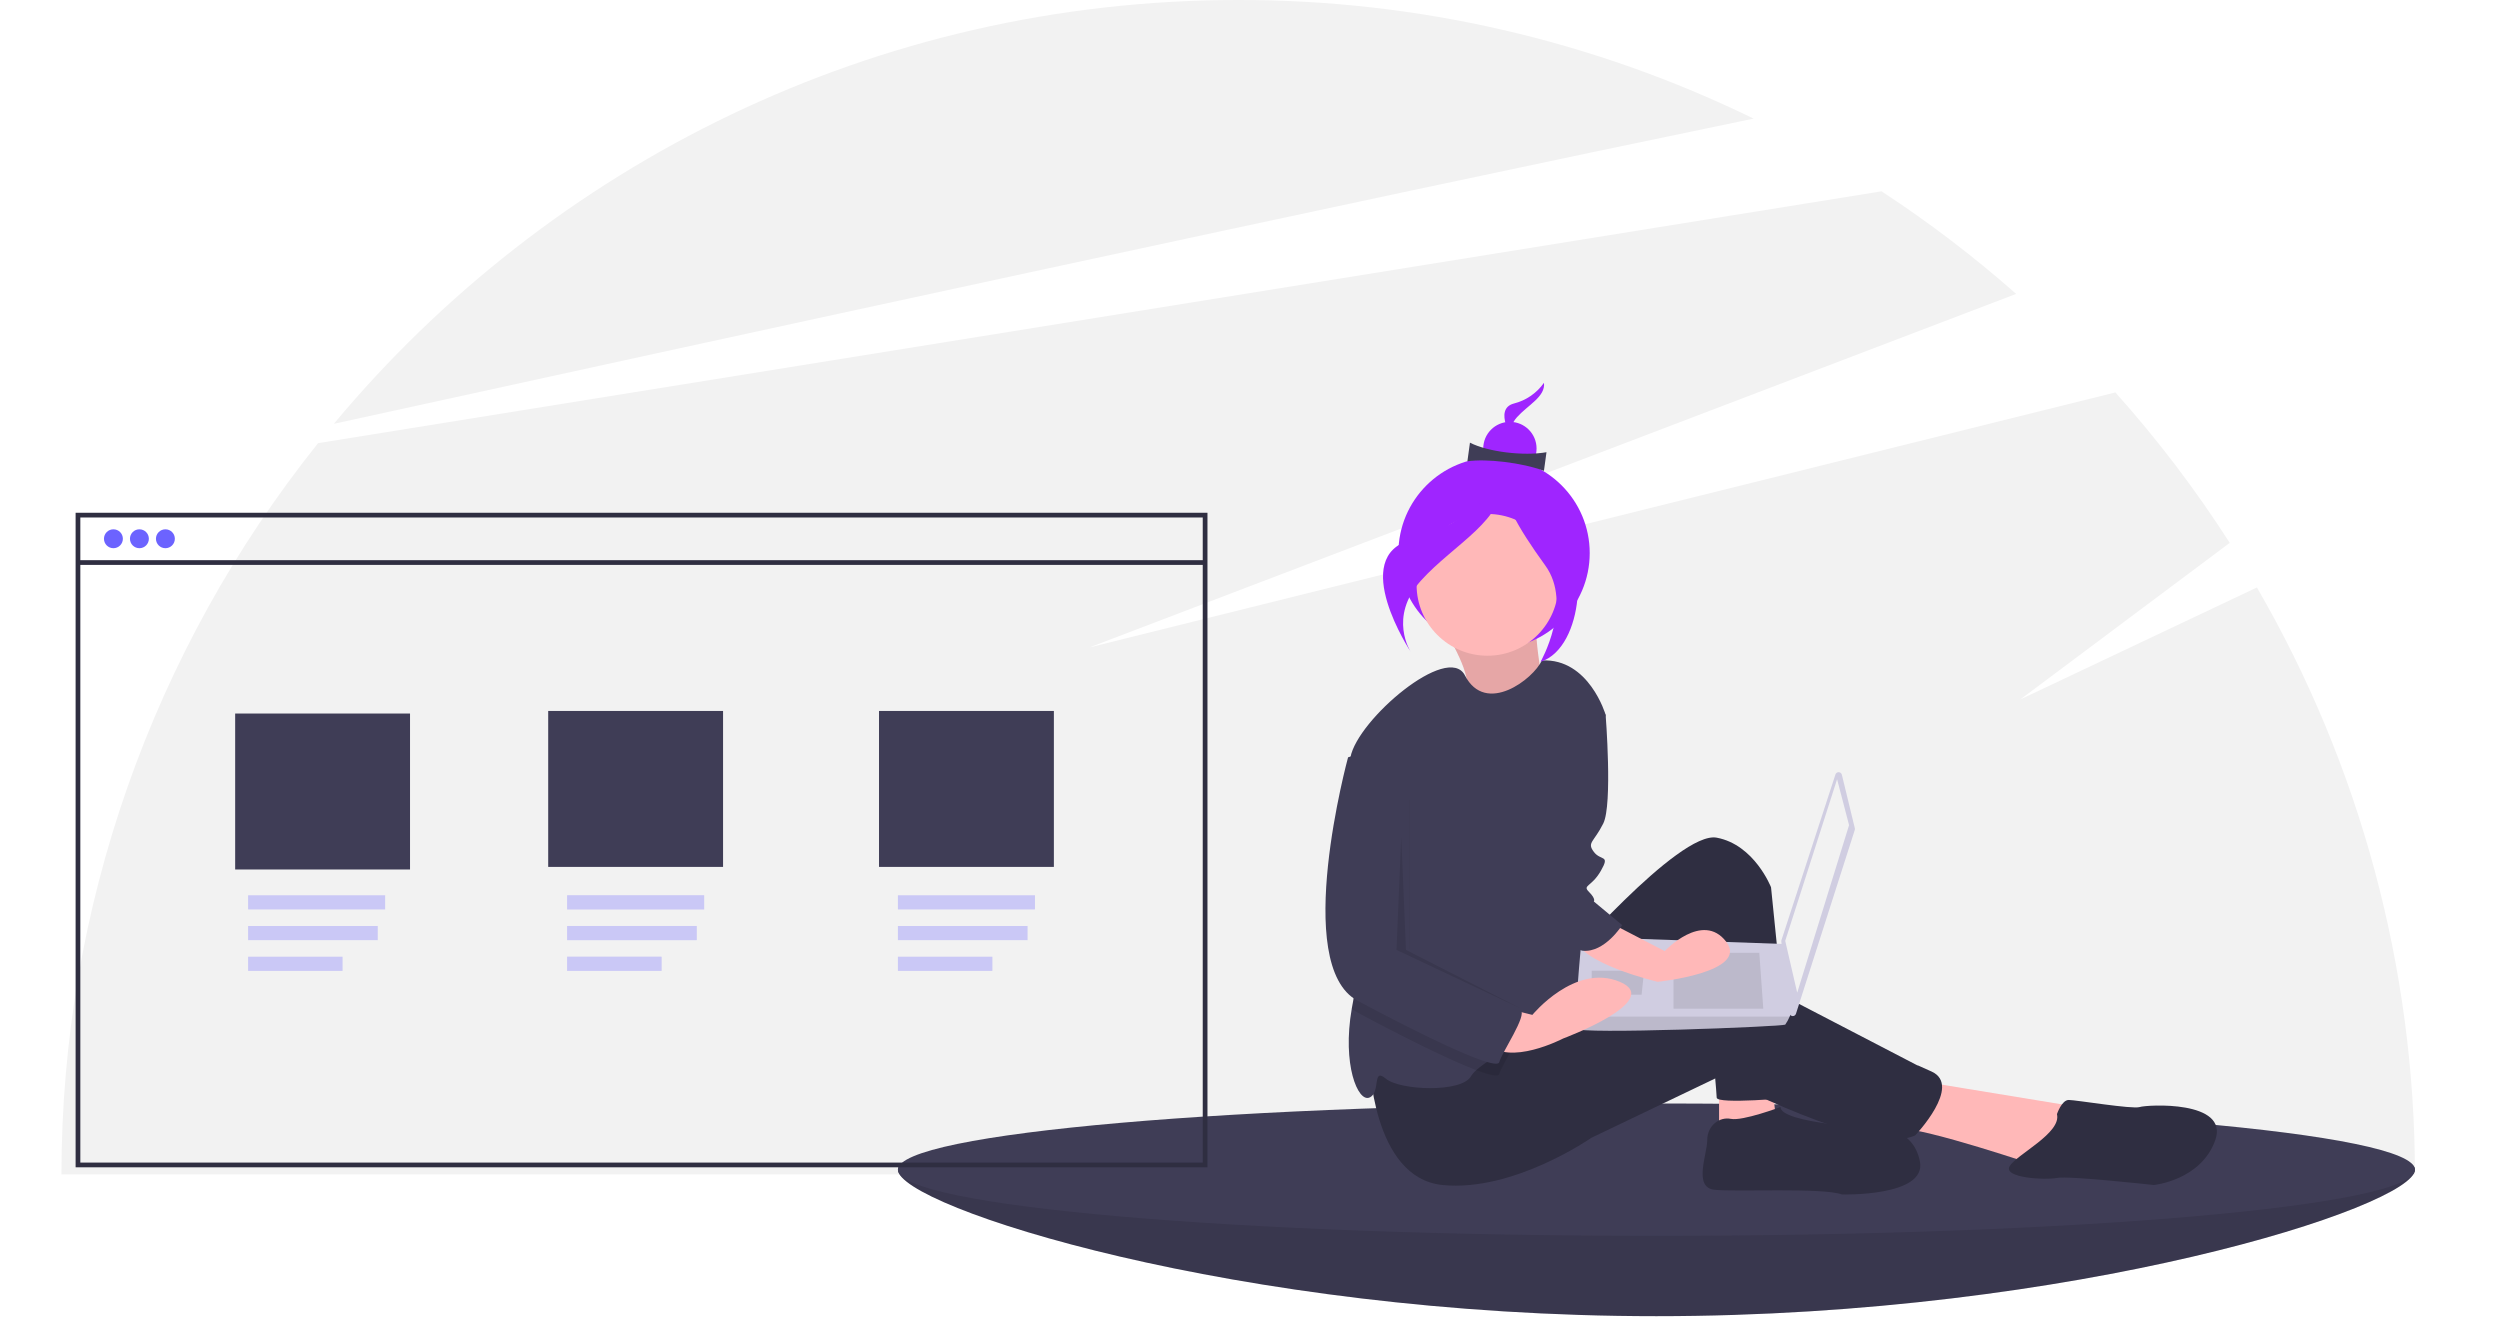
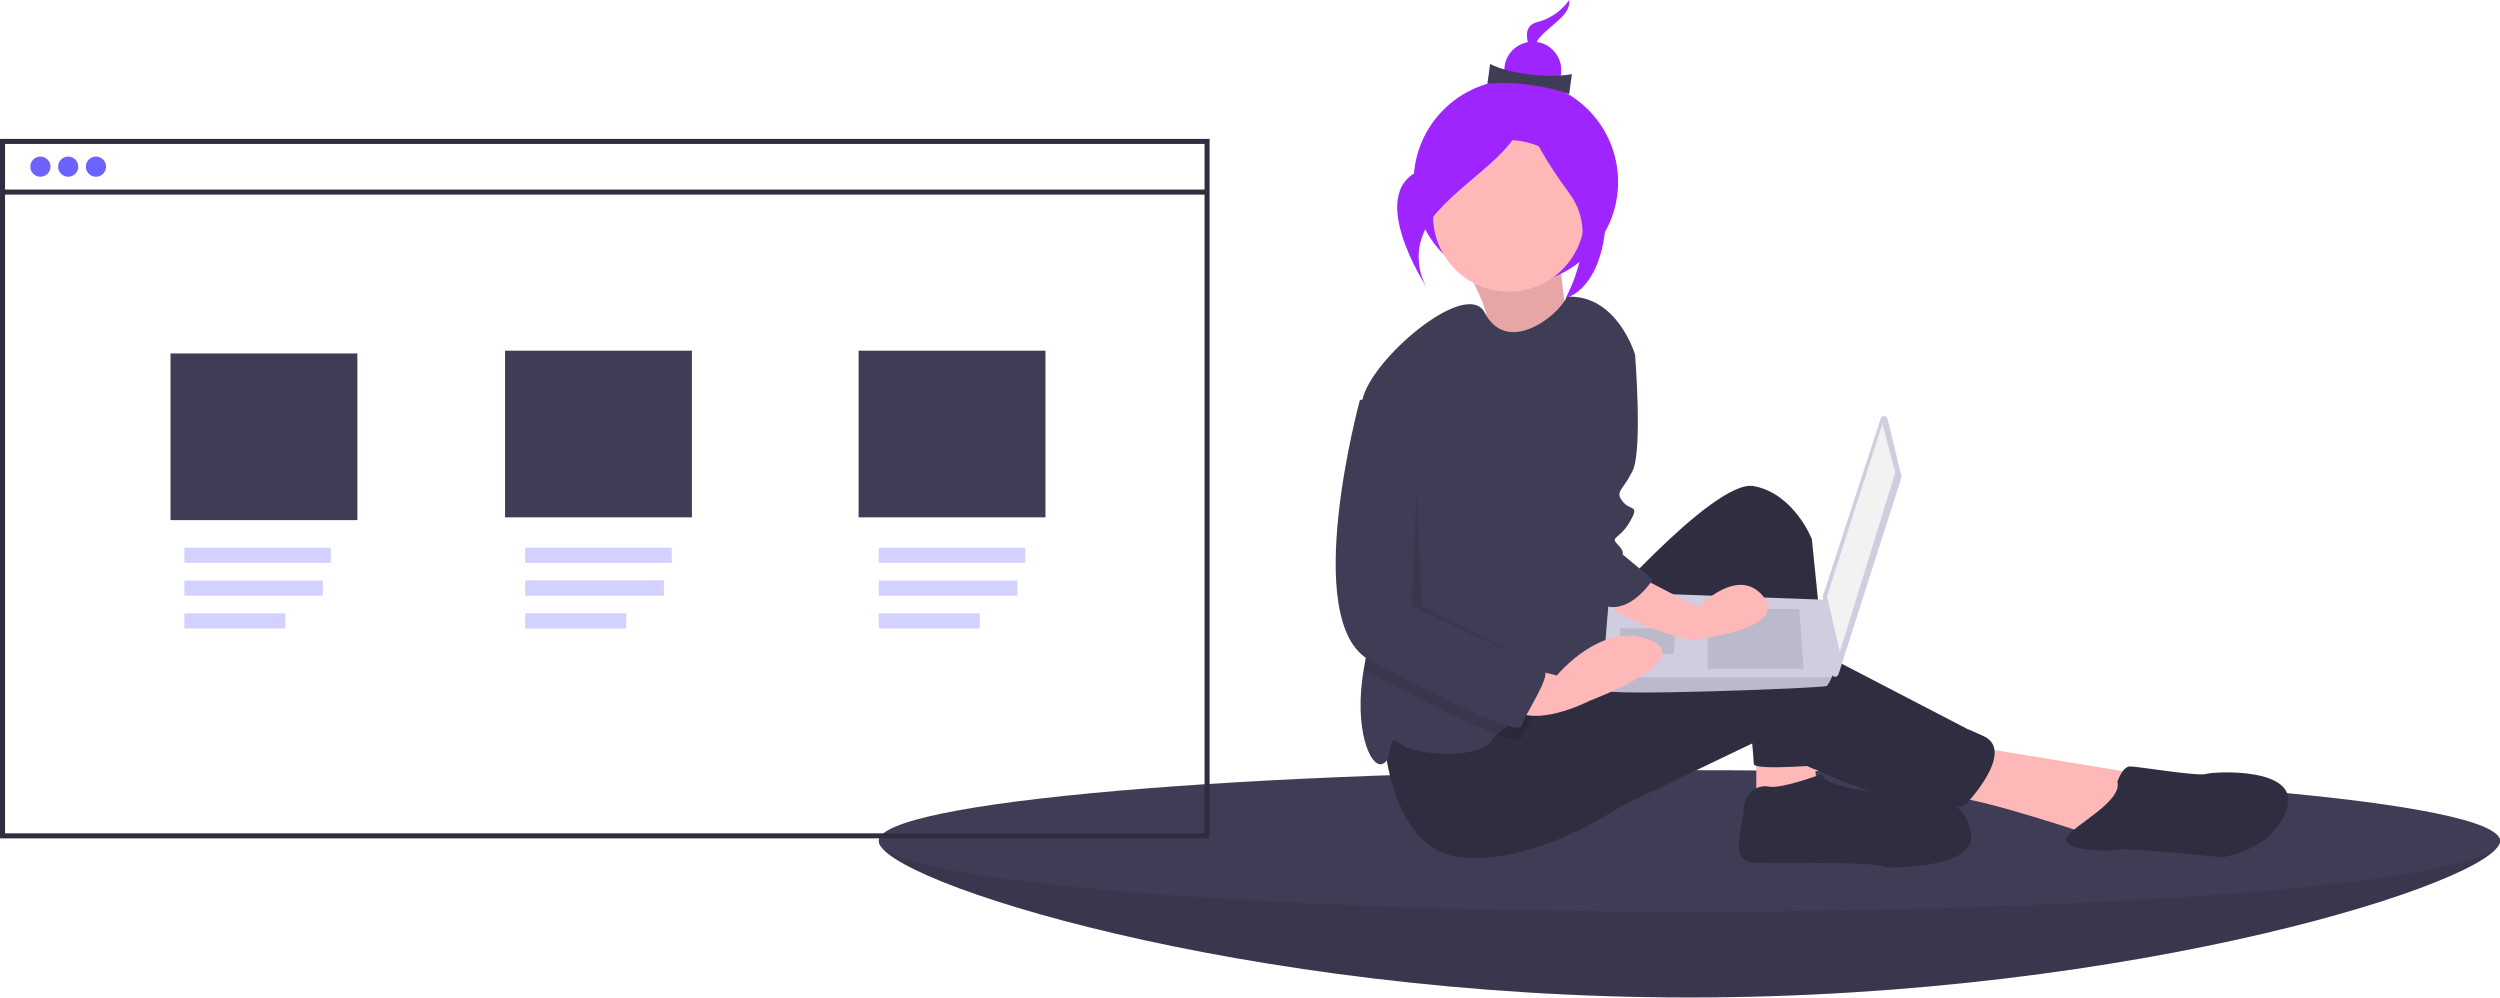
- <svg xmlns="http://www.w3.org/2000/svg" id="e8c09660-db65-4061-a2dc-920e909a0453" data-name="Layer 1" width="1057.994" height="557" viewBox="0 0 1057.994 557" version="1.1">
+ <svg xmlns="http://www.w3.org/2000/svg" id="e8c09660-db65-4061-a2dc-920e909a0453" data-name="Layer 1" width="990" height="395" viewBox="0 0 990 395" version="1.1">
  <defs id="defs131" />
-   <path d="M 955.123,248.612 854.998,296 943.613,229.738 A 500.056,500.056 0 0 0 895.229,166.07 L 460.998,274 853.231,124.376 A 499.981,499.981 0 0 0 796.273,80.962 L 134.607,187.539 A 495.88,495.88 0 0 0 26.004,497 H 1021.991 A 495.613,495.613 0 0 0 955.123,248.612 Z" id="path4" style="fill:#f2f2f2" />
-   <path d="M 742.121,50.195 A 495.972,495.972 0 0 0 523.998,0 C 370.168,0 232.636,69.753 141.287,179.349 297.714,145.074 570.065,85.743 742.121,50.195 Z" id="path6" style="fill:#f2f2f2" />
-   <path d="m 1021.998,495 c 0,15.464 -143.717,62 -321,62 -177.283,0 -321,-46.536 -321,-62 0,-15.464 143.717,6 321,6 177.283,0 321,-21.464 321,-6 z" id="path8" style="fill:#3f3d56" />
-   <path d="m 1021.998,495 c 0,15.464 -143.717,62 -321,62 -177.283,0 -321,-46.536 -321,-62 0,-15.464 143.717,6 321,6 177.283,0 321,-21.464 321,-6 z" id="path10" style="opacity:0.1" />
-   <ellipse cx="700.998" cy="495" rx="321" ry="28" id="ellipse12" style="fill:#3f3d56" />
-   <path d="m 611.645,267.126 c 0,0 12.911,20.477 8.3,26.021 -4.611,5.544 34.593,5.683 34.593,5.683 0,0 -5.889,-29.788 -4.156,-36.643 z" id="path14" style="fill:#ffb8b8" />
-   <path d="m 611.645,267.126 c 0,0 12.911,20.477 8.3,26.021 -4.611,5.544 34.593,5.683 34.593,5.683 0,0 -5.889,-29.788 -4.156,-36.643 z" id="path16" style="opacity:0.1" />
-   <circle cx="632.278" cy="234.063" r="40.484" id="circle18" style="fill:#9f25ff" />
-   <polygon points="701.494,477.5 725.494,472.5 723.494,455.5 701.494,453.5 " id="polygon20" transform="translate(26.00398)" style="fill:#ffb8b8" />
-   <path d="m 812.498,457.5 67,11 -17,25 c 0,0 -47,-16 -59,-16 -12,0 9,-20 9,-20 z" id="path22" style="fill:#ffb8b8" />
-   <path d="m 660.498,409.5 c 0,0 50,-58 66,-55 16,3 23,21 23,21 l 9,89 c 0,0 -32,3 -32,0 0,-3 -6,-67 -6,-67 0,0 -47,104 -72,35 z" id="path24" style="fill:#2f2e41" />
-   <path d="m 579.498,448.5 c 0,0 1,50 31,53 30,3 63,-20 63,-20 l 54,-25.87 c 0,0 64,33.87 83,24.87 0,0 20,-21 7,-27 -13,-6 -1,0 -1,0 l -77,-40 c 0,0 -15,-4 -41,7 -26,11 -61,16 -61,16 z" id="path26" style="fill:#2f2e41" />
-   <circle cx="629.498" cy="247.5" r="30" id="circle28" style="fill:#ffb8b8" />
-   <path d="m 672.498,331.5 -2,42 c 0,0 1,55 -8,59 -4.55,2.02 -13.69,6.08 -22.14,10.52 -6.34,3.32 -12.29,6.84 -15.61,9.87 a 11.194,11.194 0 0 0 -2.25,2.61 c -4,7 -30,6 -36,1 -6,-5 -2,6 -7,8 -4.84,1.94 -11.55,-13.92 -7.44,-37.6 0.13,-0.79 0.28,-1.59 0.44,-2.4 4.59,-22.95 -2.62,-77.92 -1.51,-99.16 a 37.369,37.369 0 0 1 0.51,-4.84 c 3,-16 41.28,-48.56 48.44,-34.69 8.82,17.12 29.08,1.48 32.56,-6.31 20,-1 27,23 27,23 z" id="path30" style="fill:#3f3d56" />
-   <path d="m 753.498,468.5 c 0,0 -16,6 -21,5 -5,-1 -10,3 -10,9 0,6 -6,20 3,21 9,1 46,-1 54,2 0,0 36,1 33,-14 -3,-15 -18,-14 -18,-14 0,0 -41,-2 -41,-9 z" id="path32" style="fill:#2f2e41" />
-   <path d="m 870.498,471.5 c 0,0 2,-6 5,-6 3,0 27,4 30,3 3,-1 38,-3 32,14 -6,17 -26,19 -26,19 0,0 -36,-4 -41,-3 -5,1 -23,0 -20,-5 3,-5 22,-14 20,-22 z" id="path34" style="fill:#2f2e41" />
-   <path d="m 779.472,327.863 5.486,22.63 a 1.414,1.414 0 0 1 -0.028,0.764 l -24.886,77.77 a 1.413,1.413 0 0 1 -2.751,-0.271 l -3.443,-30.296 a 1.414,1.414 0 0 1 0.06,-0.598 l 22.843,-70.104 a 1.413,1.413 0 0 1 2.718,0.105 z" id="path36" style="fill:#d0cde1" />
-   <polygon points="756.515,349.191 734.565,420.104 729.5,398.155 751.45,329.775 " id="polygon38" transform="translate(26.00398)" style="fill:#f2f2f2" />
-   <path d="m 666.863,435.3 c 0.844,2.533 87.797,-0.844 88.641,-1.688 a 18.324,18.324 0 0 0 1.857,-3.377 c 0.794,-1.688 1.52,-3.377 1.52,-3.377 l -3.377,-27.335 -86.109,-3.056 c 0,0 -2.153,23.165 -2.592,33.768 a 25.331,25.331 0 0 0 0.059,5.065 z" id="path40" style="fill:#d0cde1" />
-   <polygon points="720.214,426.858 682.225,426.858 682.225,403.22 718.526,403.22 " id="polygon42" transform="translate(26.00398)" style="opacity:0.1" />
-   <polygon points="669.789,410.773 668.718,420.949 647.612,420.949 647.612,410.818 669.562,410.818 " id="polygon44" transform="translate(26.00398)" style="opacity:0.1" />
-   <path d="m 666.863,435.3 c 0.844,2.533 87.797,-0.844 88.641,-1.688 a 18.324,18.324 0 0 0 1.857,-3.377 h -90.558 a 25.331,25.331 0 0 0 0.059,5.065 z" id="path46" style="opacity:0.1" />
-   <path d="m 653.41,162 a 22.13,22.13 0 0 1 -12.769,8.778 c -8.929,2.391 -0.073,15.809 -0.073,15.809 0,0 -3.22,-4.879 1.425,-10.046 4.645,-5.167 12.12,-8.7 11.417,-14.54 z" id="path48" style="fill:#9f25ff;fill-opacity:1" />
-   <circle cx="638.986" cy="189.806" r="11.283" id="circle50" style="fill:#9f25ff;fill-opacity:1" />
-   <path d="m 653.391,199.262 c -9.198,-3.479 -24.513,-5.243 -32.392,-4.037 l 1.081,-7.891 c 7.575,3.915 22.82,5.755 32.392,4.037 z" id="path52" style="fill:#3f3d56" />
-   <path d="m 635.593,202.087 c 0,0 -11.527,19.174 -38.332,26.351 -26.805,7.178 -0.219,47.458 -0.219,47.458 0,0 -9.668,-14.647 4.277,-30.159 13.944,-15.512 36.384,-26.117 34.275,-43.65 z" id="path54" style="fill:#9f25ff" />
-   <path d="m 636.508,200.922 c 0,0 11.074,26.336 23.231,28.826 12.157,2.49 11.235,44.103 -7.777,50.344 0,0 13.863,-24.396 2.013,-40.757 -11.85,-16.361 -19.335,-29.295 -17.468,-38.413 z" id="path56" style="fill:#9f25ff" />
-   <path d="m 640.358,443.02 c -2.47,4.67 -5.37,9.52 -5.86,11.48 -0.33,1.33 -3.99,0.56 -9.75,-1.61 -11.55,-4.37 -31.57,-14.38 -50.25,-24.39 a 15.775,15.775 0 0 1 -2.44,-1.6 c 0.13,-0.79 0.28,-1.59 0.44,-2.4 4.59,-22.95 -2.62,-77.92 -1.51,-99.16 l 8.51,-2.84 17,16 v 68 c 0,0 44,24 47,26 1.53,1.02 -0.58,5.67 -3.14,10.52 z" id="path58" style="opacity:0.1" />
-   <path d="m 677.498,388.5 27,14 c 0,0 16,-17 26,-4 10,13 -29,17 -29,17 0,0 -34,-8 -35,-19 -1,-11 11,-8 11,-8 z" id="path60" style="fill:#ffb8b8" />
-   <path d="m 632.498,425.5 16,4 c 0,0 18,-22 37,-14 19,8 -24,24 -24,24 0,0 -23,12 -32,2 -9,-10 3,-16 3,-16 z" id="path62" style="fill:#ffb8b8" />
-   <path d="m 667.498,293.5 c 1,1 12,9 12,9 0,0 3,38 -1,46 -4,8 -7,8 -4,12 3,4 7,1 3,8 -4,7 -8,6 -5,9 3,3 2,4 2,4 l 12,10 c 0,0 -7.362,11.726 -16.681,10.863 C 660.498,401.5 652.498,356.5 652.498,356.5 Z" id="path64" style="fill:#3f3d56" />
-   <path d="m 579.498,317.5 -9,3 c 0,0 -24,88 4,103 28,15 59,30 60,26 1,-4 12,-20 9,-22 -3,-2 -47,-26 -47,-26 v -68 z" id="path66" style="fill:#3f3d56" />
-   <polygon points="564.994,402 617.994,427 568.994,402 566.994,354 " id="polygon68" transform="translate(26.00398)" style="opacity:0.1" />
-   <circle cx="47.998" cy="228" r="4" id="circle74" style="fill:#6c63ff" />
-   <circle cx="58.998" cy="228" r="4" id="circle76" style="fill:#6c63ff" />
-   <circle cx="69.998" cy="228" r="4" id="circle78" style="fill:#6c63ff" />
-   <rect x="104.998" y="378.873" width="58" height="6" id="rect80" style="opacity:0.3;fill:#6c63ff" />
-   <rect x="104.998" y="391.873" width="54.865" height="6" id="rect82" style="opacity:0.3;fill:#6c63ff" />
-   <rect x="104.998" y="404.873" width="39.973" height="6" id="rect84" style="opacity:0.3;fill:#6c63ff" />
-   <g id="g98" transform="translate(26.00398)" style="opacity:0.3">
+   <path d="m 990,333 c 0,15.464 -143.717,62 -321,62 -177.283,0 -321,-46.536 -321,-62 0,-15.464 143.717,6 321,6 177.283,0 321,-21.464 321,-6 z" id="path8" style="fill:#3f3d56" />
+   <path d="m 990,333 c 0,15.464 -143.717,62 -321,62 -177.283,0 -321,-46.536 -321,-62 0,-15.464 143.717,6 321,6 177.283,0 321,-21.464 321,-6 z" id="path10" style="opacity:0.1" />
+   <ellipse cx="669" cy="333" rx="321" ry="28" id="ellipse12" style="fill:#3f3d56" />
+   <path d="m 579.647,105.126 c 0,0 12.911,20.477 8.3,26.021 -4.611,5.544 34.593,5.683 34.593,5.683 0,0 -5.889,-29.788 -4.156,-36.643 z" id="path14" style="fill:#ffb8b8" />
+   <path d="m 579.647,105.126 c 0,0 12.911,20.477 8.3,26.021 -4.611,5.544 34.593,5.683 34.593,5.683 0,0 -5.889,-29.788 -4.156,-36.643 z" id="path16" style="opacity:0.1" />
+   <circle cx="600.281" cy="72.063" r="40.484" id="circle18" style="fill:#9f25ff" />
+   <polygon points="723.494,455.5 701.494,453.5 701.494,477.5 725.494,472.5 " id="polygon20" transform="translate(-5.99366,-162)" style="fill:#ffb8b8" />
+   <path d="m 780.5,295.5 67,11 -17,25 c 0,0 -47,-16 -59,-16 -12,0 9,-20 9,-20 z" id="path22" style="fill:#ffb8b8" />
+   <path d="m 628.5,247.5 c 0,0 50,-58 66,-55 16,3 23,21 23,21 l 9,89 c 0,0 -32,3 -32,0 0,-3 -6,-67 -6,-67 0,0 -47,104 -72,35 z" id="path24" style="fill:#2f2e41" />
+   <path d="m 547.5,286.5 c 0,0 1,50 31,53 30,3 63,-20 63,-20 l 54,-25.87 c 0,0 64,33.87 83,24.87 0,0 20,-21 7,-27 -13,-6 -1,0 -1,0 l -77,-40 c 0,0 -15,-4 -41,7 -26,11 -61,16 -61,16 z" id="path26" style="fill:#2f2e41" />
+   <circle cx="597.5" cy="85.5" r="30" id="circle28" style="fill:#ffb8b8" />
+   <path d="m 640.5,169.5 -2,42 c 0,0 1,55 -8,59 -4.55,2.02 -13.69,6.08 -22.14,10.52 -6.34,3.32 -12.29,6.84 -15.61,9.87 a 11.194,11.194 0 0 0 -2.25,2.61 c -4,7 -30,6 -36,1 -6,-5 -2,6 -7,8 -4.84,1.94 -11.55,-13.92 -7.44,-37.6 0.13,-0.79 0.28,-1.59 0.44,-2.4 4.59,-22.95 -2.62,-77.92 -1.51,-99.16 a 37.369,37.369 0 0 1 0.51,-4.84 c 3,-16 41.28,-48.56 48.44,-34.69 8.82,17.12 29.08,1.48 32.56,-6.31 20,-1 27,23 27,23 z" id="path30" style="fill:#3f3d56" />
+   <path d="m 721.5,306.5 c 0,0 -16,6 -21,5 -5,-1 -10,3 -10,9 0,6 -6,20 3,21 9,1 46,-1 54,2 0,0 36,1 33,-14 -3,-15 -18,-14 -18,-14 0,0 -41,-2 -41,-9 z" id="path32" style="fill:#2f2e41" />
+   <path d="m 838.5,309.5 c 0,0 2,-6 5,-6 3,0 27,4 30,3 3,-1 38,-3 32,14 -6,17 -26,19 -26,19 0,0 -36,-4 -41,-3 -5,1 -23,0 -20,-5 3,-5 22,-14 20,-22 z" id="path34" style="fill:#2f2e41" />
+   <path d="m 747.474,165.863 5.486,22.63 a 1.414,1.414 0 0 1 -0.028,0.764 l -24.886,77.77 a 1.413,1.413 0 0 1 -2.751,-0.271 l -3.443,-30.296 a 1.414,1.414 0 0 1 0.06,-0.598 l 22.843,-70.104 a 1.413,1.413 0 0 1 2.718,0.105 z" id="path36" style="fill:#d0cde1" />
+   <polygon points="729.5,398.155 751.45,329.775 756.515,349.191 734.565,420.104 " id="polygon38" transform="translate(-5.99366,-162)" style="fill:#f2f2f2" />
+   <path d="m 634.865,273.3 c 0.844,2.533 87.797,-0.844 88.641,-1.688 a 18.324,18.324 0 0 0 1.857,-3.377 c 0.794,-1.688 1.52,-3.377 1.52,-3.377 l -3.377,-27.335 -86.109,-3.056 c 0,0 -2.153,23.165 -2.592,33.768 a 25.331,25.331 0 0 0 0.059,5.065 z" id="path40" style="fill:#d0cde1" />
+   <polygon points="682.225,403.22 718.526,403.22 720.214,426.858 682.225,426.858 " id="polygon42" transform="translate(-5.99366,-162)" style="opacity:0.1" />
+   <polygon points="647.612,420.949 647.612,410.818 669.562,410.818 669.789,410.773 668.718,420.949 " id="polygon44" transform="translate(-5.99366,-162)" style="opacity:0.1" />
+   <path d="m 634.865,273.3 c 0.844,2.533 87.797,-0.844 88.641,-1.688 a 18.324,18.324 0 0 0 1.857,-3.377 h -90.558 a 25.331,25.331 0 0 0 0.059,5.065 z" id="path46" style="opacity:0.1" />
+   <path d="m 621.412,0 a 22.13,22.13 0 0 1 -12.769,8.778 c -8.929,2.391 -0.073,15.809 -0.073,15.809 0,0 -3.22,-4.879 1.425,-10.046 C 614.64,9.373 622.115,5.84 621.412,0 Z" id="path48" style="fill:#9f25ff;fill-opacity:1" />
+   <circle cx="606.988" cy="27.806" r="11.283" id="circle50" style="fill:#9f25ff;fill-opacity:1" />
+   <path d="m 621.393,37.262 c -9.198,-3.479 -24.513,-5.243 -32.392,-4.037 l 1.081,-7.891 c 7.575,3.915 22.82,5.755 32.392,4.037 z" id="path52" style="fill:#3f3d56" />
+   <path d="m 603.595,40.087 c 0,0 -11.527,19.174 -38.332,26.351 -26.805,7.178 -0.219,47.458 -0.219,47.458 0,0 -9.668,-14.647 4.277,-30.159 13.944,-15.512 36.384,-26.117 34.275,-43.65 z" id="path54" style="fill:#9f25ff" />
+   <path d="m 604.51,38.922 c 0,0 11.074,26.336 23.231,28.826 12.157,2.49 11.235,44.103 -7.777,50.344 0,0 13.863,-24.396 2.013,-40.757 -11.85,-16.361 -19.335,-29.295 -17.468,-38.413 z" id="path56" style="fill:#9f25ff" />
+   <path d="m 608.36,281.02 c -2.47,4.67 -5.37,9.52 -5.86,11.48 -0.33,1.33 -3.99,0.56 -9.75,-1.61 -11.55,-4.37 -31.57,-14.38 -50.25,-24.39 a 15.775,15.775 0 0 1 -2.44,-1.6 c 0.13,-0.79 0.28,-1.59 0.44,-2.4 4.59,-22.95 -2.62,-77.92 -1.51,-99.16 l 8.51,-2.84 17,16 v 68 c 0,0 44,24 47,26 1.53,1.02 -0.58,5.67 -3.14,10.52 z" id="path58" style="opacity:0.1" />
+   <path d="m 645.5,226.5 27,14 c 0,0 16,-17 26,-4 10,13 -29,17 -29,17 0,0 -34,-8 -35,-19 -1,-11 11,-8 11,-8 z" id="path60" style="fill:#ffb8b8" />
+   <path d="m 600.5,263.5 16,4 c 0,0 18,-22 37,-14 19,8 -24,24 -24,24 0,0 -23,12 -32,2 -9,-10 3,-16 3,-16 z" id="path62" style="fill:#ffb8b8" />
+   <path d="m 635.5,131.5 c 1,1 12,9 12,9 0,0 3,38 -1,46 -4,8 -7,8 -4,12 3,4 7,1 3,8 -4,7 -8,6 -5,9 3,3 2,4 2,4 l 12,10 c 0,0 -7.362,11.726 -16.681,10.863 C 628.5,239.5 620.5,194.5 620.5,194.5 Z" id="path64" style="fill:#3f3d56" />
+   <path d="m 547.5,155.5 -9,3 c 0,0 -24,88 4,103 28,15 59,30 60,26 1,-4 12,-20 9,-22 -3,-2 -47,-26 -47,-26 v -68 z" id="path66" style="fill:#3f3d56" />
+   <polygon points="568.994,402 566.994,354 564.994,402 617.994,427 " id="polygon68" transform="translate(-5.99366,-162)" style="opacity:0.1" />
+   <circle cx="16" cy="66" r="4" id="circle74" style="fill:#6c63ff" />
+   <circle cx="27" cy="66" r="4" id="circle76" style="fill:#6c63ff" />
+   <circle cx="38" cy="66" r="4" id="circle78" style="fill:#6c63ff" />
+   <rect x="73" y="216.873" width="58" height="6" id="rect80" style="opacity:0.3;fill:#6c63ff" />
+   <rect x="73" y="229.873" width="54.865" height="6" id="rect82" style="opacity:0.3;fill:#6c63ff" />
+   <rect x="73" y="242.873" width="39.973" height="6" id="rect84" style="opacity:0.3;fill:#6c63ff" />
+   <g id="g98" transform="translate(-5.99366,-162)" style="opacity:0.3">
    <rect x="213.994" y="378.873" width="58" height="6" id="rect86" style="fill:#6c63ff" />
    <rect x="213.994" y="391.873" width="54.865" height="6" id="rect88" style="fill:#6c63ff" />
    <rect x="213.994" y="404.873" width="39.973" height="6" id="rect90" style="fill:#6c63ff" />
    <rect x="213.994" y="378.873" width="58" height="6" id="rect92" style="opacity:0.3;fill:#6c63ff" />
    <rect x="213.994" y="391.873" width="54.865" height="6" id="rect94" style="opacity:0.3;fill:#6c63ff" />
    <rect x="213.994" y="404.873" width="39.973" height="6" id="rect96" style="opacity:0.3;fill:#6c63ff" />
  </g>
-   <rect x="379.998" y="378.873" width="58" height="6" id="rect100" style="opacity:0.3;fill:#6c63ff" />
-   <rect x="379.998" y="391.873" width="54.865" height="6" id="rect102" style="opacity:0.3;fill:#6c63ff" />
-   <rect x="379.998" y="404.873" width="39.973" height="6" id="rect104" style="opacity:0.3;fill:#6c63ff" />
-   <rect x="231.998" y="300.873" width="74" height="66" id="rect108" style="fill:#3f3d56" />
-   <rect x="371.998" y="300.873" width="74" height="66" id="rect110" style="fill:#3f3d56" />
-   <path d="M 510.998,494 H 31.998 V 217 H 510.998 Z M 33.998,492 H 508.998 V 219 H 33.998 Z" id="path124" style="fill:#2f2e41" />
-   <rect x="32.998" y="237.065" width="477" height="2" id="rect126" style="fill:#2f2e41" />
-   <rect style="fill:#3f3d56" x="99.521" y="301.966" width="74" height="66" id="rect108-3" />
+   <rect x="348" y="216.873" width="58" height="6" id="rect100" style="opacity:0.3;fill:#6c63ff" />
+   <rect x="348" y="229.873" width="54.865" height="6" id="rect102" style="opacity:0.3;fill:#6c63ff" />
+   <rect x="348" y="242.873" width="39.973" height="6" id="rect104" style="opacity:0.3;fill:#6c63ff" />
+   <rect x="200" y="138.873" width="74" height="66" id="rect108" style="fill:#3f3d56" />
+   <rect x="340" y="138.873" width="74" height="66" id="rect110" style="fill:#3f3d56" />
+   <path d="M 479,332 H 0 V 55 H 479 Z M 2,330 H 477 V 57 H 2 Z" id="path124" style="fill:#2f2e41" />
+   <rect x="1" y="75.065" width="477" height="2" id="rect126" style="fill:#2f2e41" />
+   <rect style="fill:#3f3d56" x="67.523" y="139.966" width="74" height="66" id="rect108-3" />
</svg>
